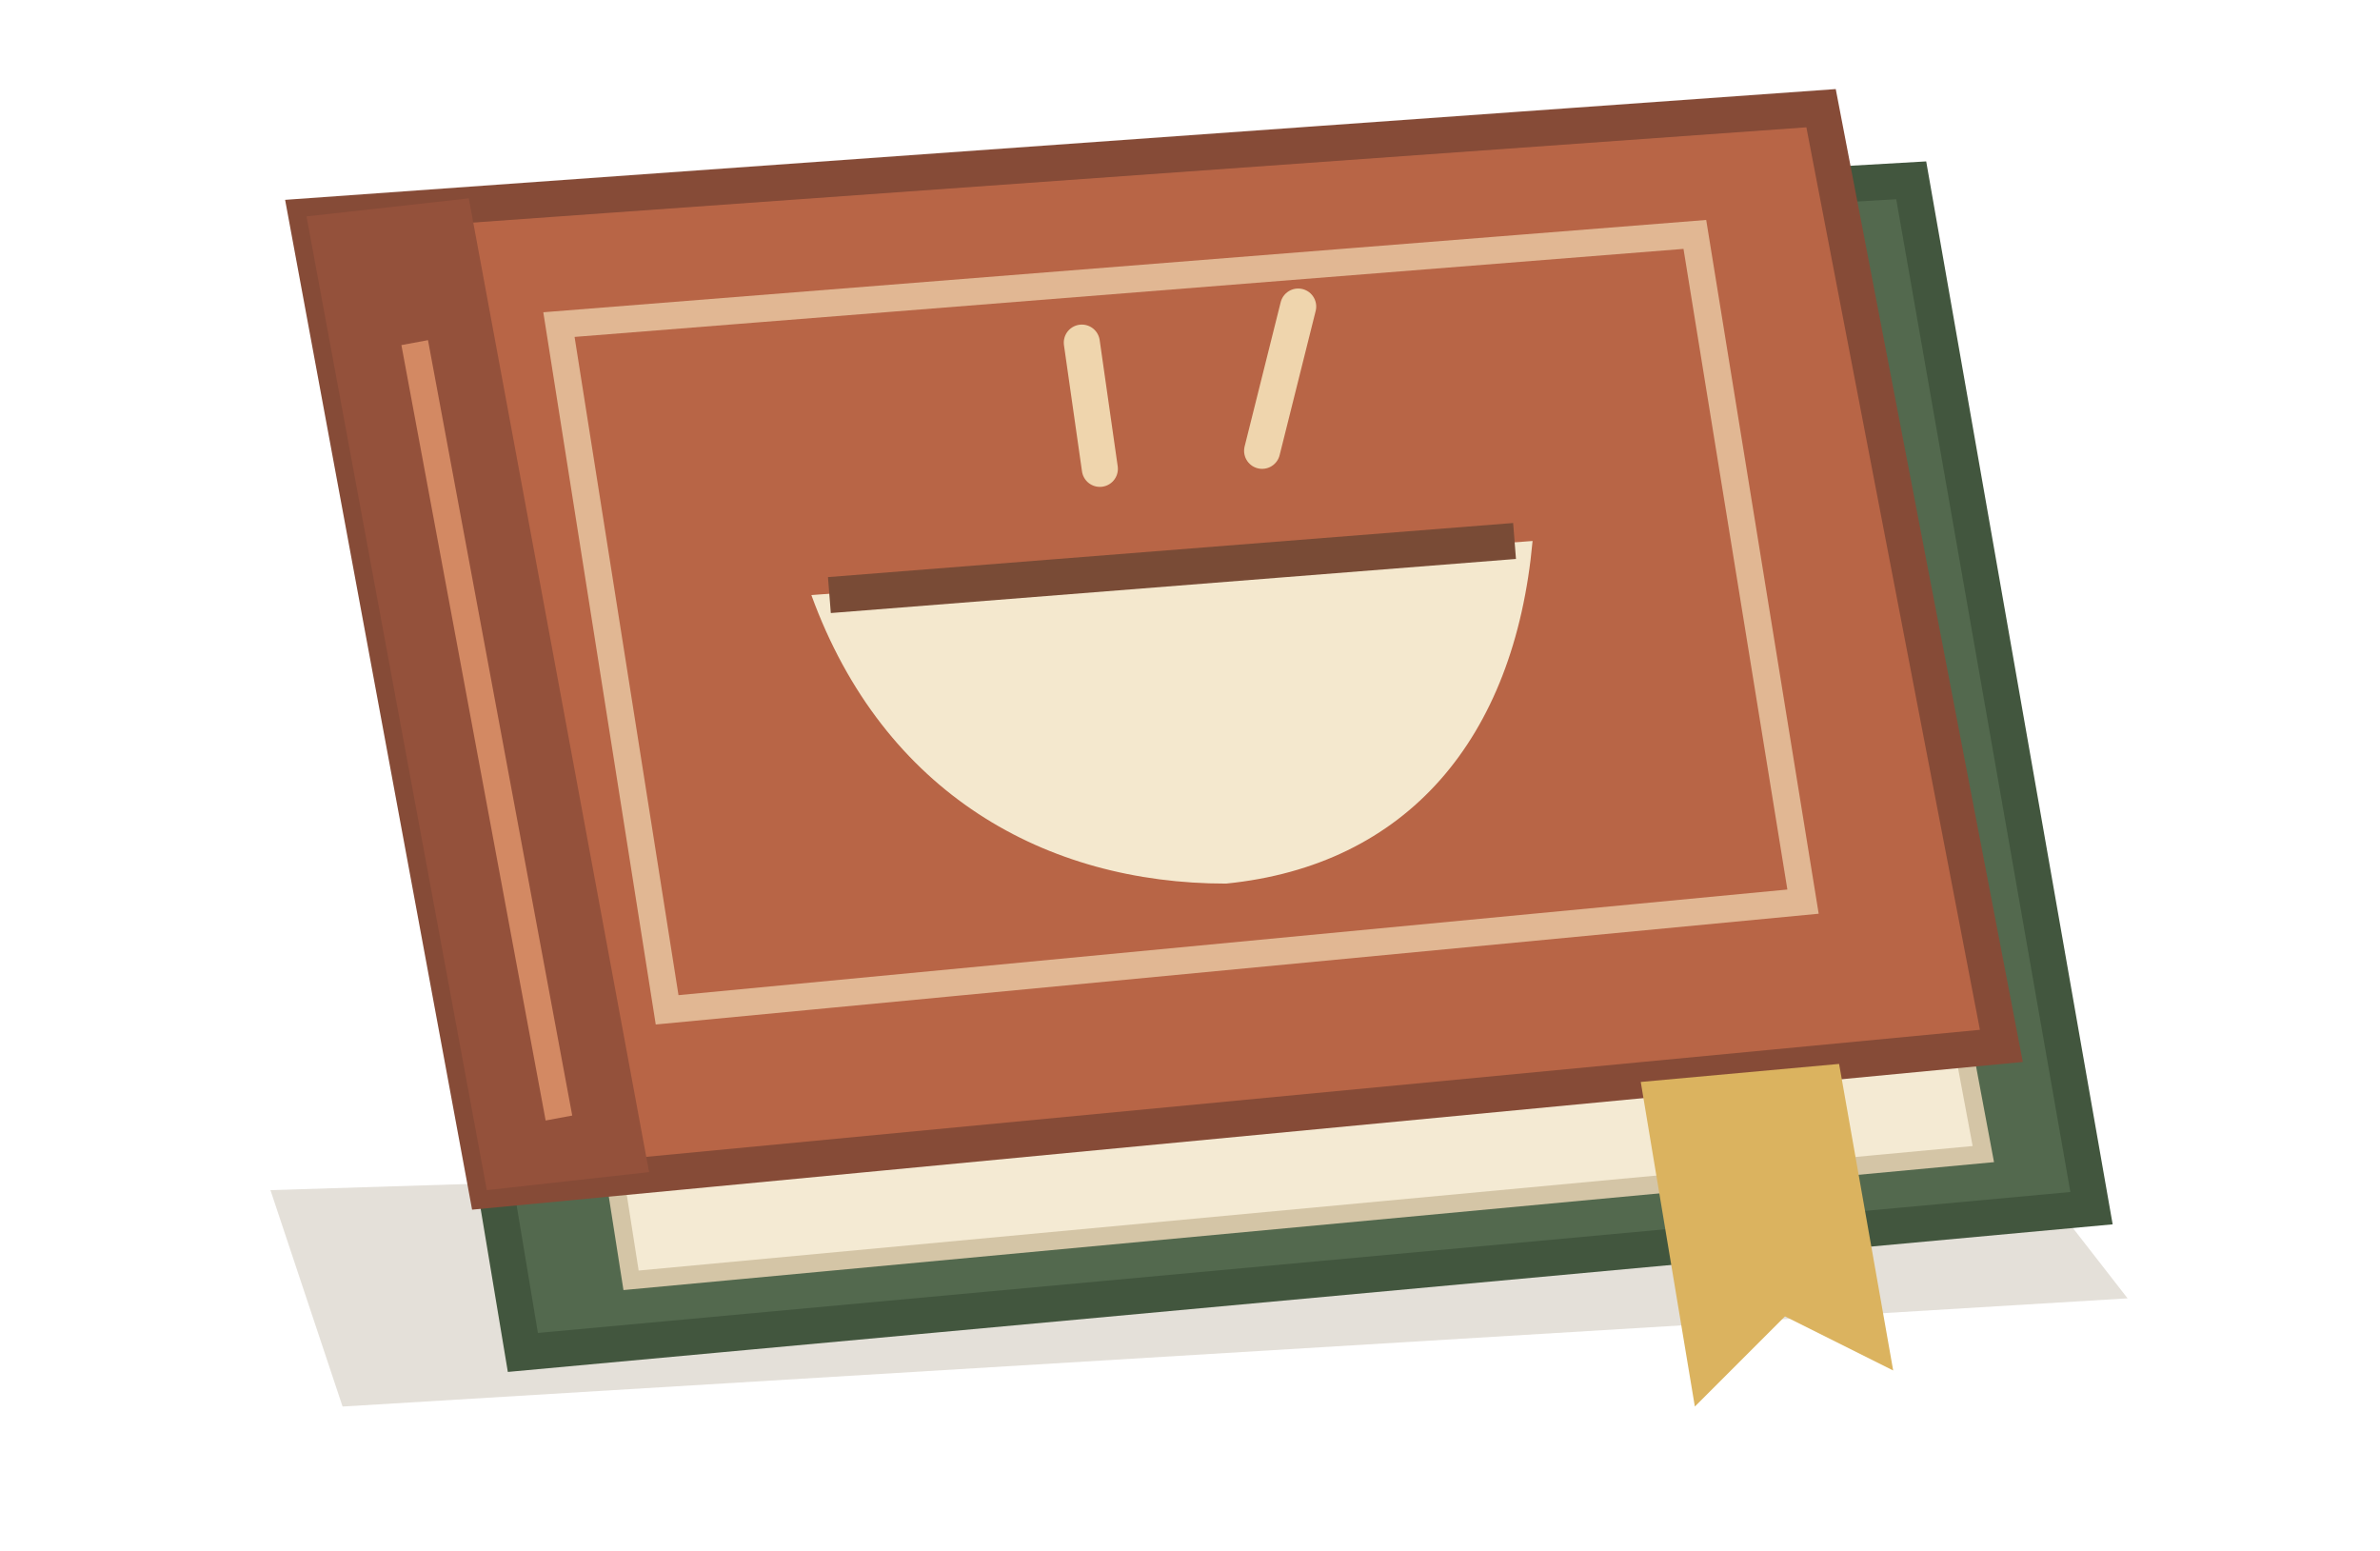
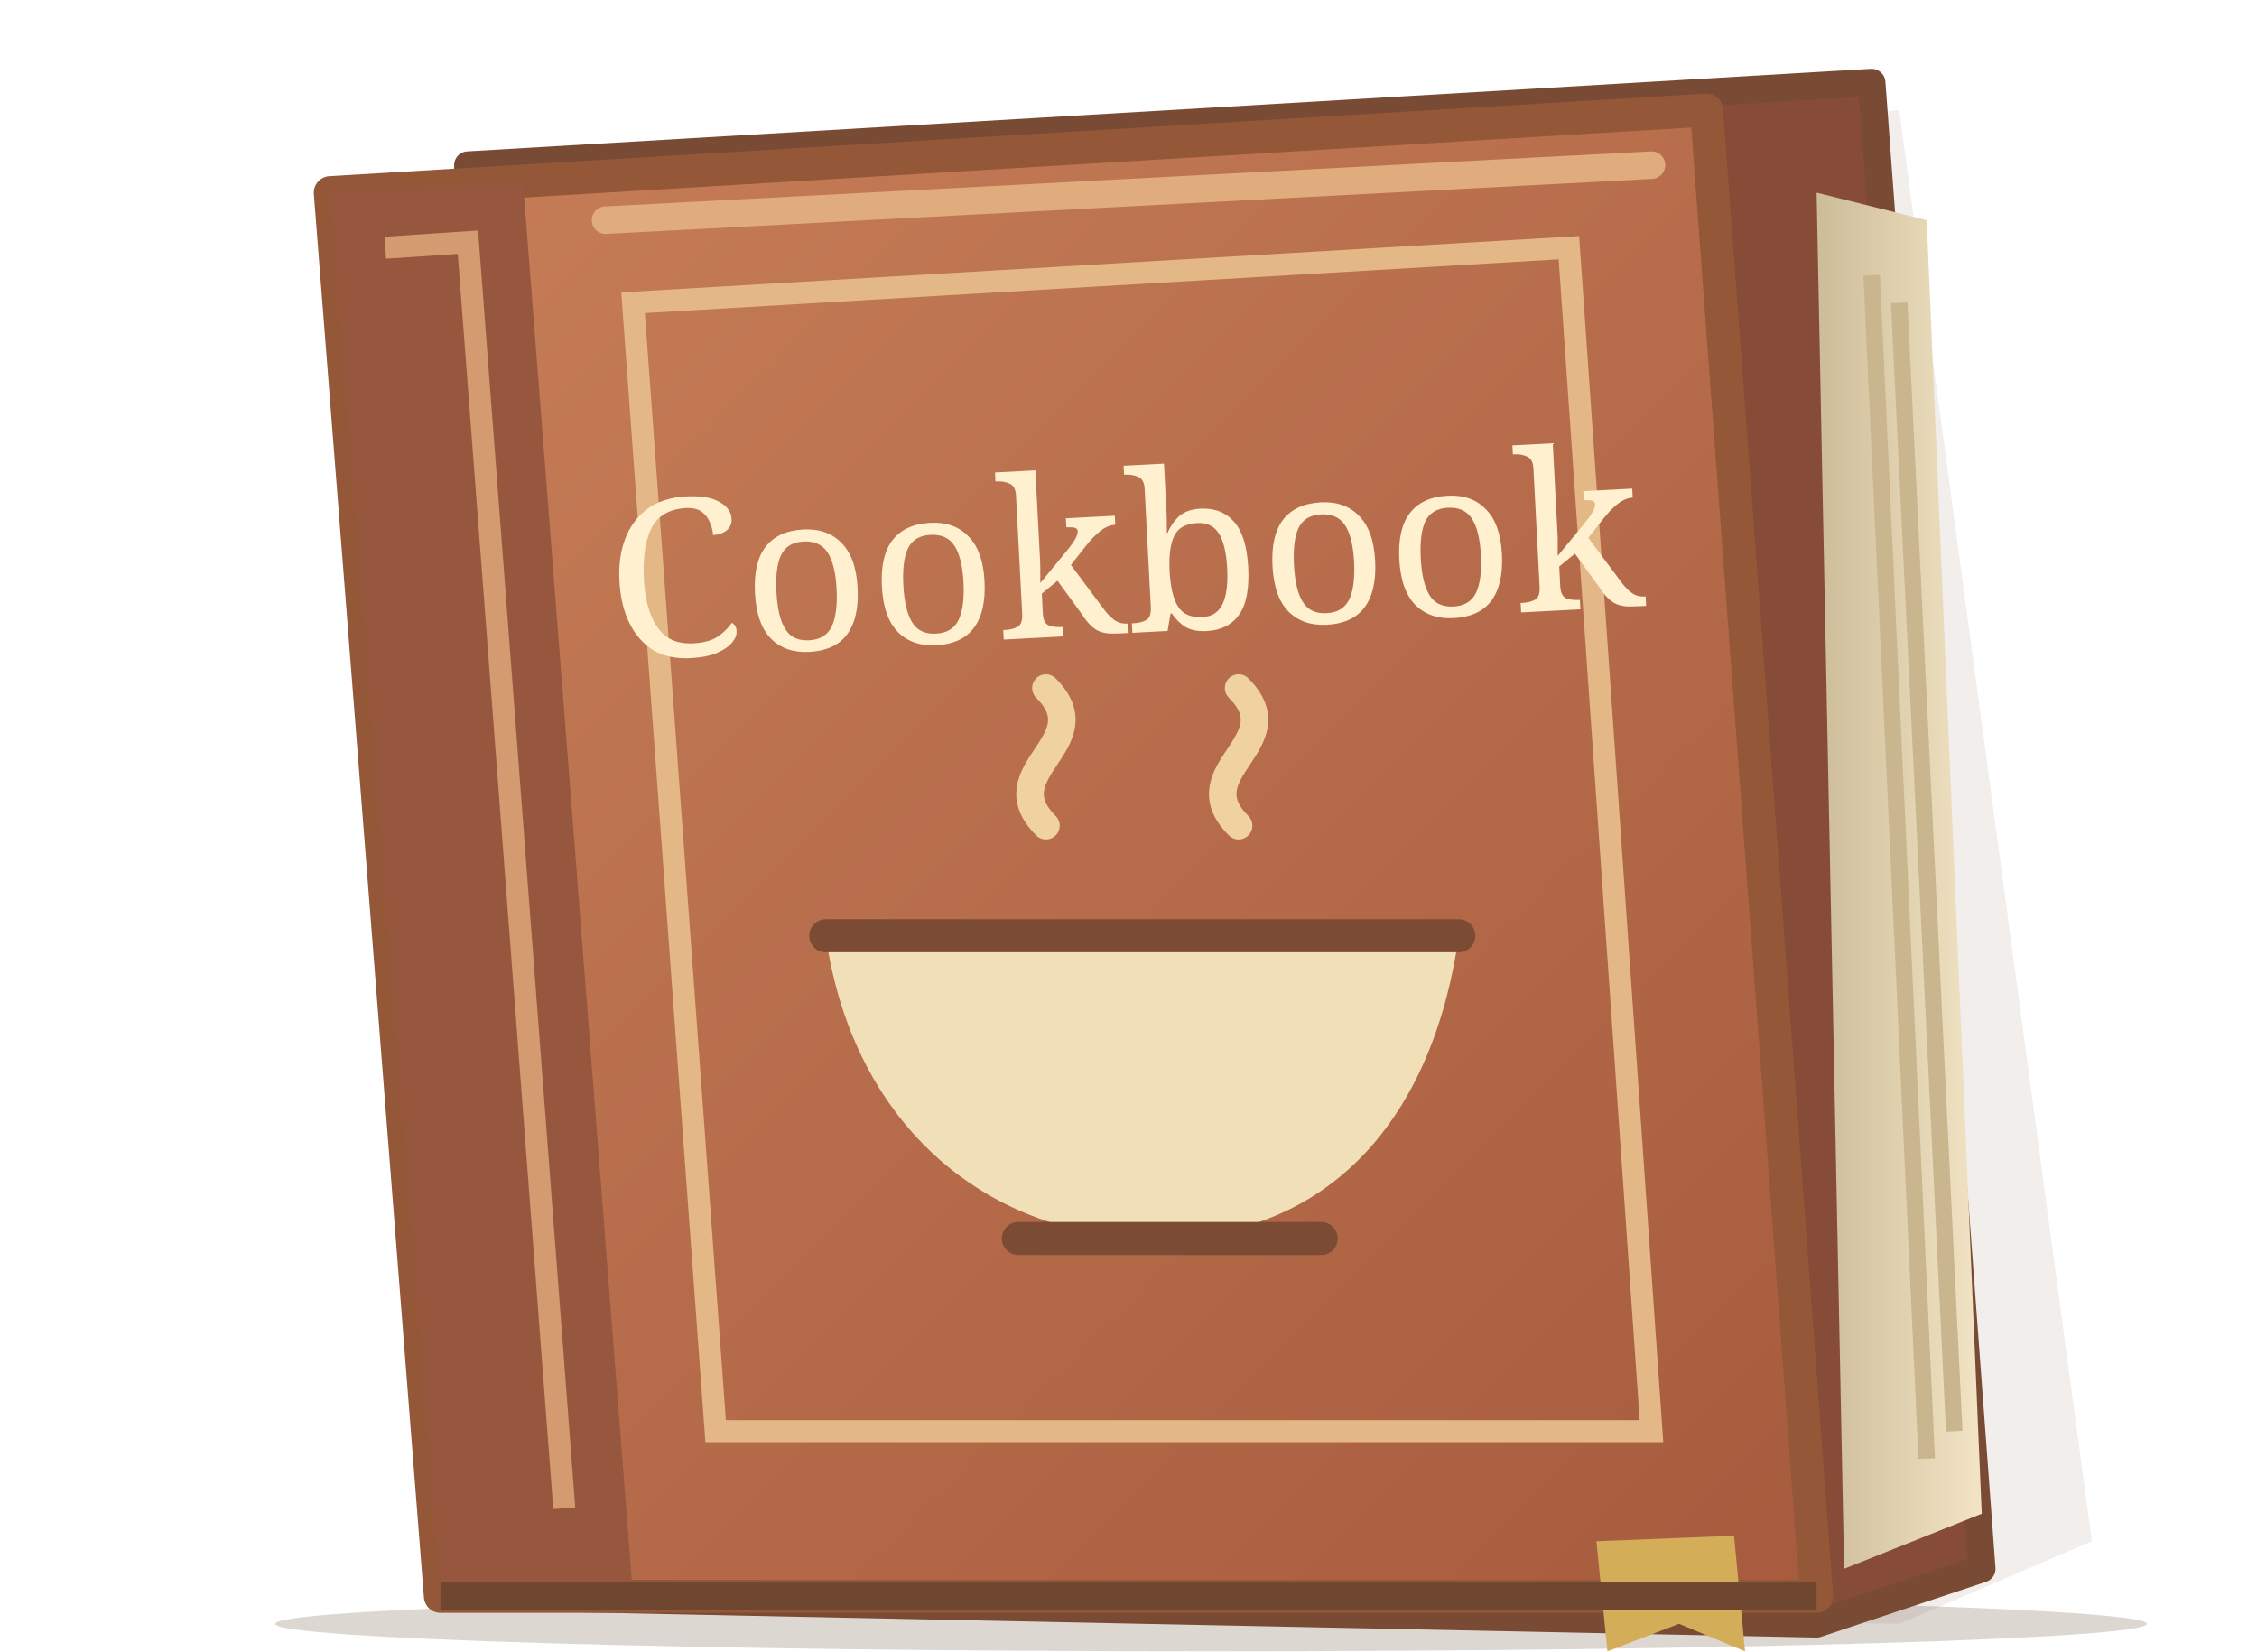
- <svg xmlns="http://www.w3.org/2000/svg" viewBox="0 0 132 86" aria-hidden="true">
-   <path d="m15 66 96-3 7 9-99 6Z" fill="#735b3730" />
-   <path d="m19 15 87-5 10 57-87 8Z" fill="#53694e" stroke="#42563e" stroke-width="2" />
-   <path d="m27 20 74-4 9 48-75 7Z" fill="#f4ead3" stroke="#d4c5a6" />
-   <path d="m30 24 72-4m-70 9 71-4m-69 10 71-5m-69 10 71-4" fill="none" stroke="#d6c9ab" />
-   <path d="m17 12 84-6 10 52-84 8Z" fill="#b86546" stroke="#864b37" stroke-width="2" />
-   <path d="m17 12 10 54 9-1-10-54Z" fill="#94513b" />
-   <path d="m31 18 63-5 6 37-63 6Z" fill="none" stroke="#e1b793" stroke-width="1.5" />
-   <path d="m45 33 40-3c-1 11-7 18-17 19-10 0-19-5-23-16Z" fill="#f4e8ce" />
-   <path d="m46 33 38-3" fill="none" stroke="#794b36" stroke-width="2" />
-   <path d="m61 26-1-7m10 6 2-8" stroke="#efd5ad" stroke-width="2" stroke-linecap="round" />
-   <path d="m91 60 3 18 5-5 6 3-3-17" fill="#dbb35f" />
-   <path d="m23 19 8 43" fill="none" stroke="#d38963" stroke-width="1.5" />
+ <svg xmlns="http://www.w3.org/2000/svg" viewBox="0 0 82 60" aria-hidden="true">
+   <defs>
+     <linearGradient id="book-cover" x1="0" y1="0" x2="1" y2="1">
+       <stop stop-color="#c77f58" />
+       <stop offset="1" stop-color="#a75b3e" />
+     </linearGradient>
+     <linearGradient id="book-pages" x1="0" y1="0" x2="1" y2="0">
+       <stop stop-color="#cdbc98" />
+       <stop offset="1" stop-color="#f2e4c5" />
+     </linearGradient>
+   </defs>
+   <path d="m18 9 51-5 7 52-7 3-49-1Z" fill="#705334" opacity=".1" />
+   <ellipse cx="44" cy="59" rx="34" ry="1" fill="#654a30" opacity=".22" />
+   <path d="m17 6 51-3 4 54-6 2-49-1Z" fill="#874c37" stroke="#794a34" stroke-width="1" stroke-linejoin="round" />
+   <path d="m66 7 4 1 2 47-5 2Z" fill="url(#book-pages)" />
+   <path d="m68 10 2 43m-1-42 2 41" stroke="#c9b68e" stroke-width=".6" />
+   <path d="m12 7 50-3 4 54H16Z" fill="url(#book-cover)" stroke="#945737" stroke-width="1.2" stroke-linejoin="round" />
+   <path d="m12 7 7-.4 4 51.4h-7Z" fill="#97573e" />
+   <path d="m14 9 3-.2 3.5 46" fill="none" stroke="#d49a70" stroke-width=".8" />
+   <path d="m23 11 34-2 3 43H26Z" fill="none" stroke="#e3b886" stroke-width=".8" />
+   <path d="m22 8 38-2" stroke="#e0ab7d" stroke-width="1" stroke-linecap="round" />
+   <text x="41" y="23" text-anchor="middle" fill="#fff0d0" font-family="Georgia, serif" font-size="8" transform="rotate(-3 41 23)">Cookbook</text>
+   <path d="M30 34h23c-1 7-5 11-11 11s-11-4-12-11Z" fill="#f1dfb8" />
+   <path d="M30 34h23m-16 11h11" fill="none" stroke="#7c4b34" stroke-width="1.2" stroke-linecap="round" />
+   <path d="M38 30c-2-2 2-3 0-5m7 5c-2-2 2-3 0-5" fill="none" stroke="#f0d2a1" stroke-width="1" stroke-linecap="round" />
+   <path d="m58 56 5-.2.4 4.2-2.4-1-2.6 1Z" fill="#d4ad59" />
+   <path d="M16 58h50" stroke="#6f4731" stroke-width="1" />
</svg>
